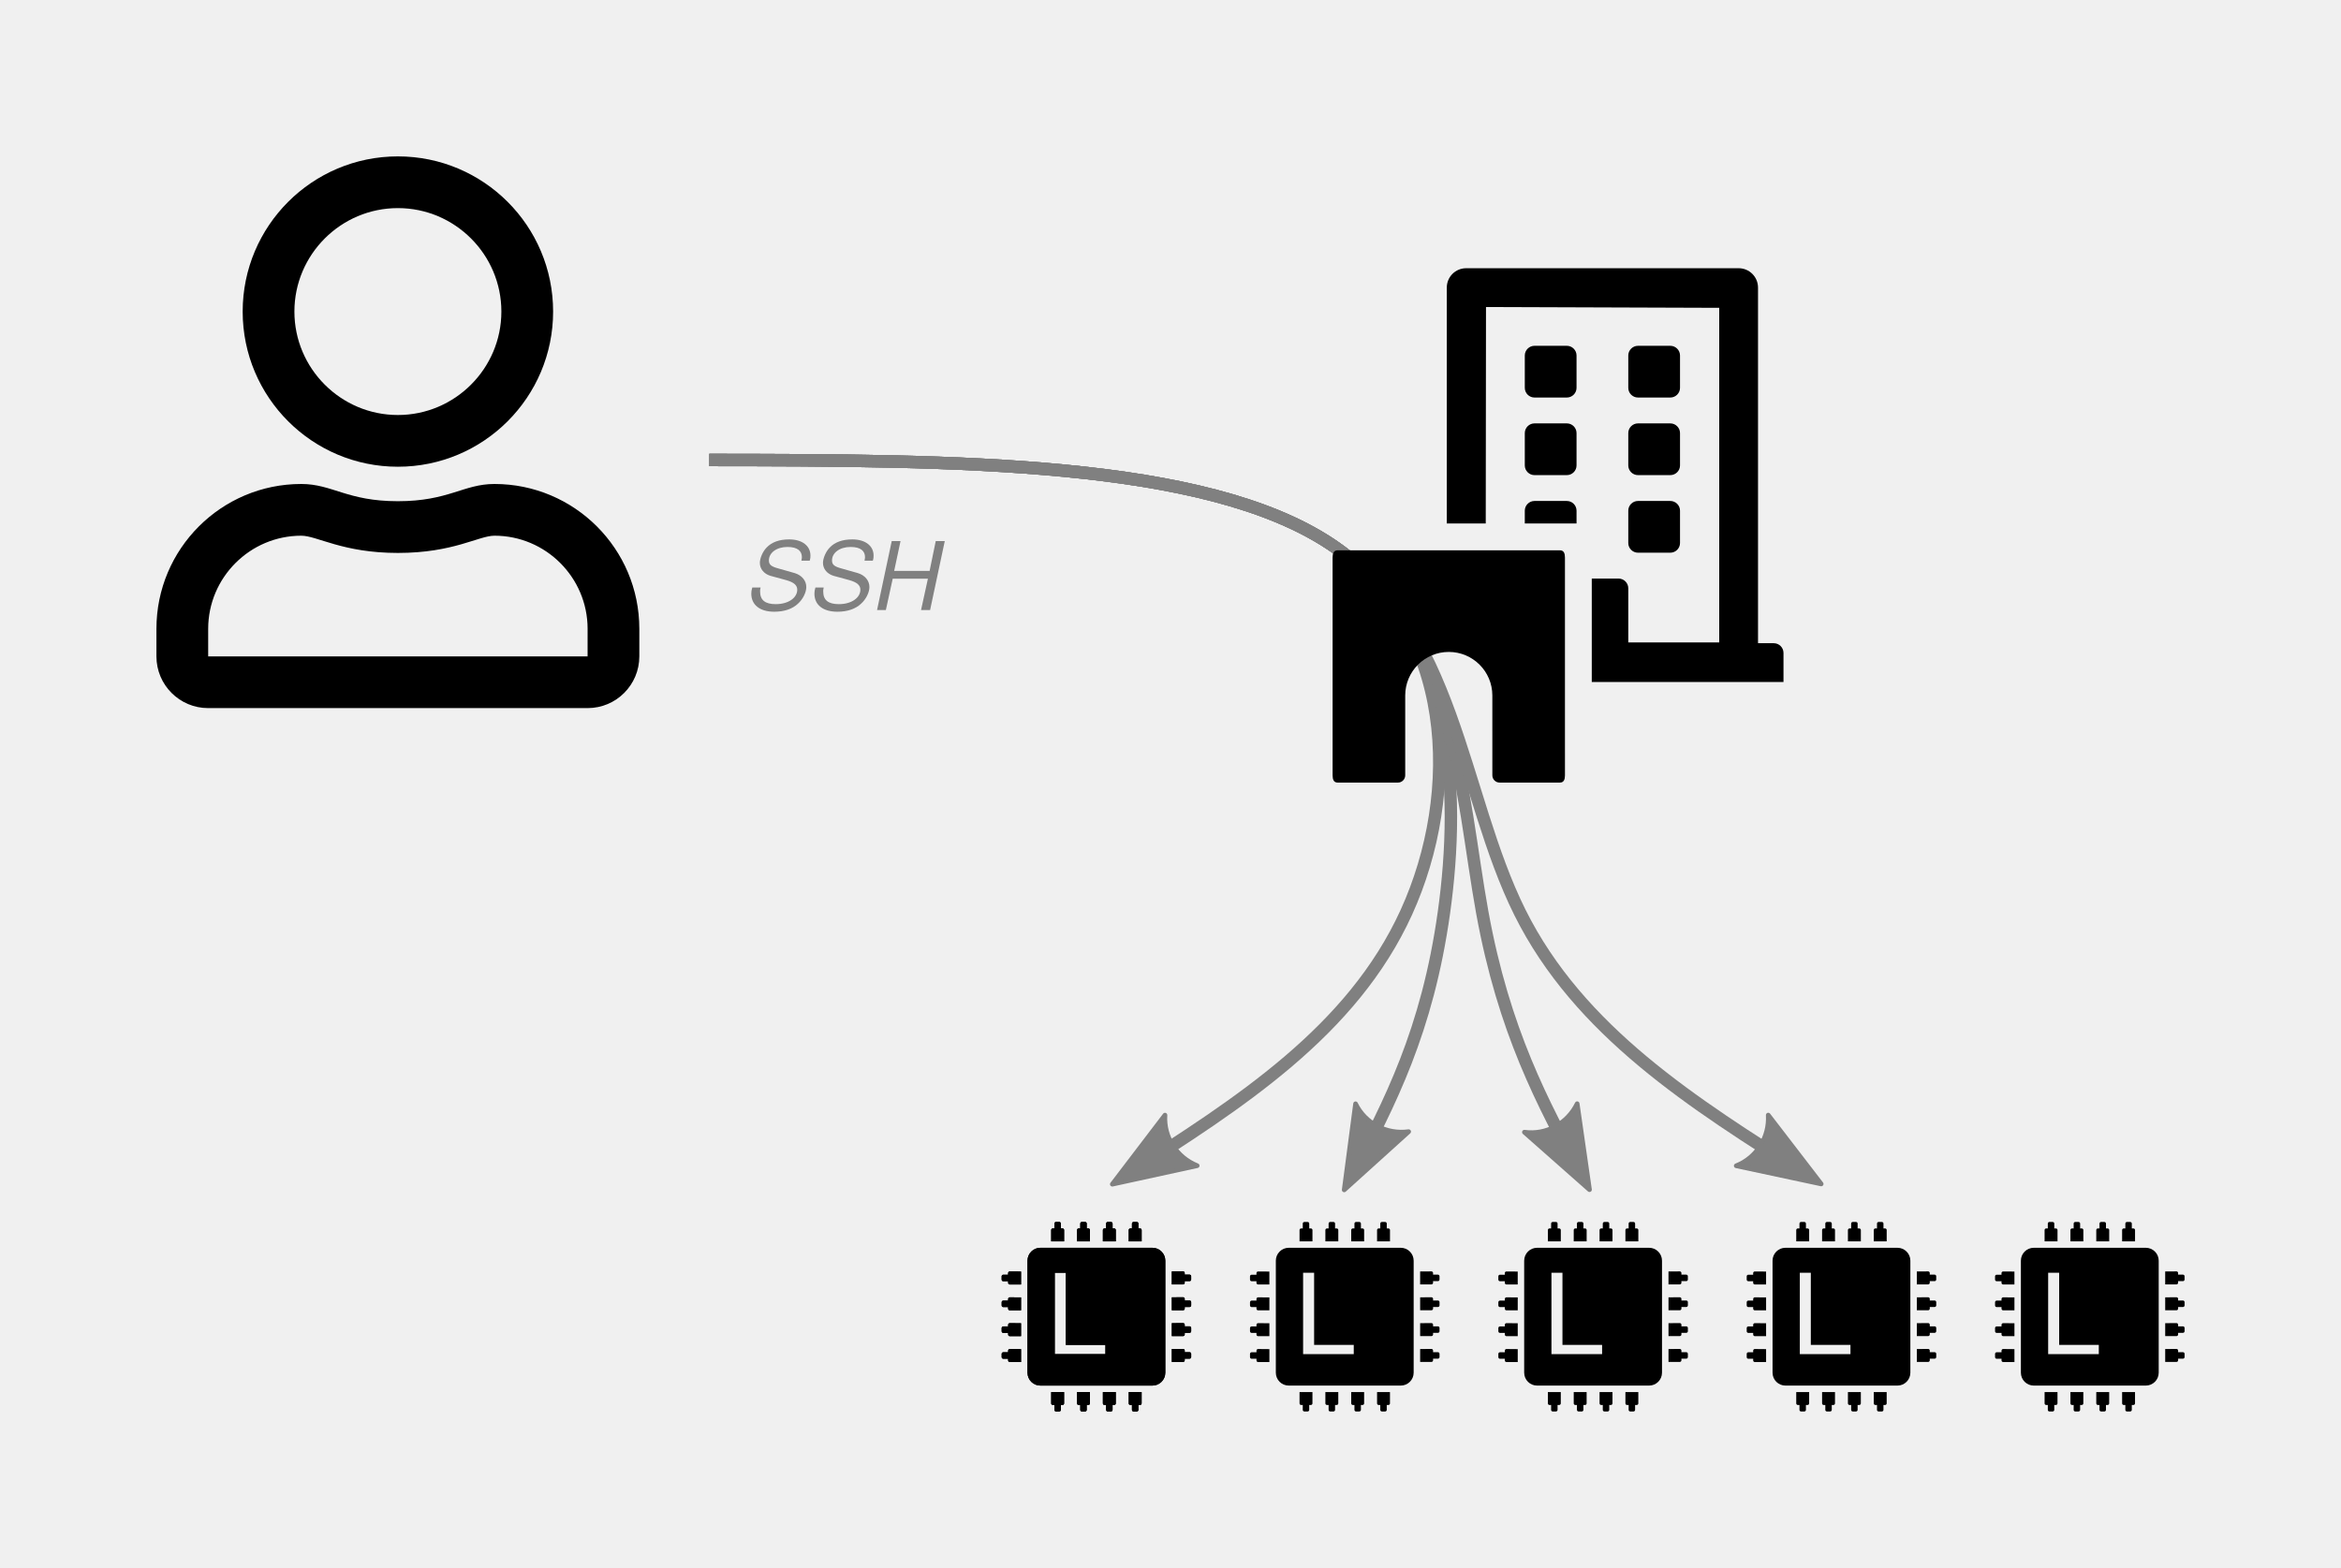
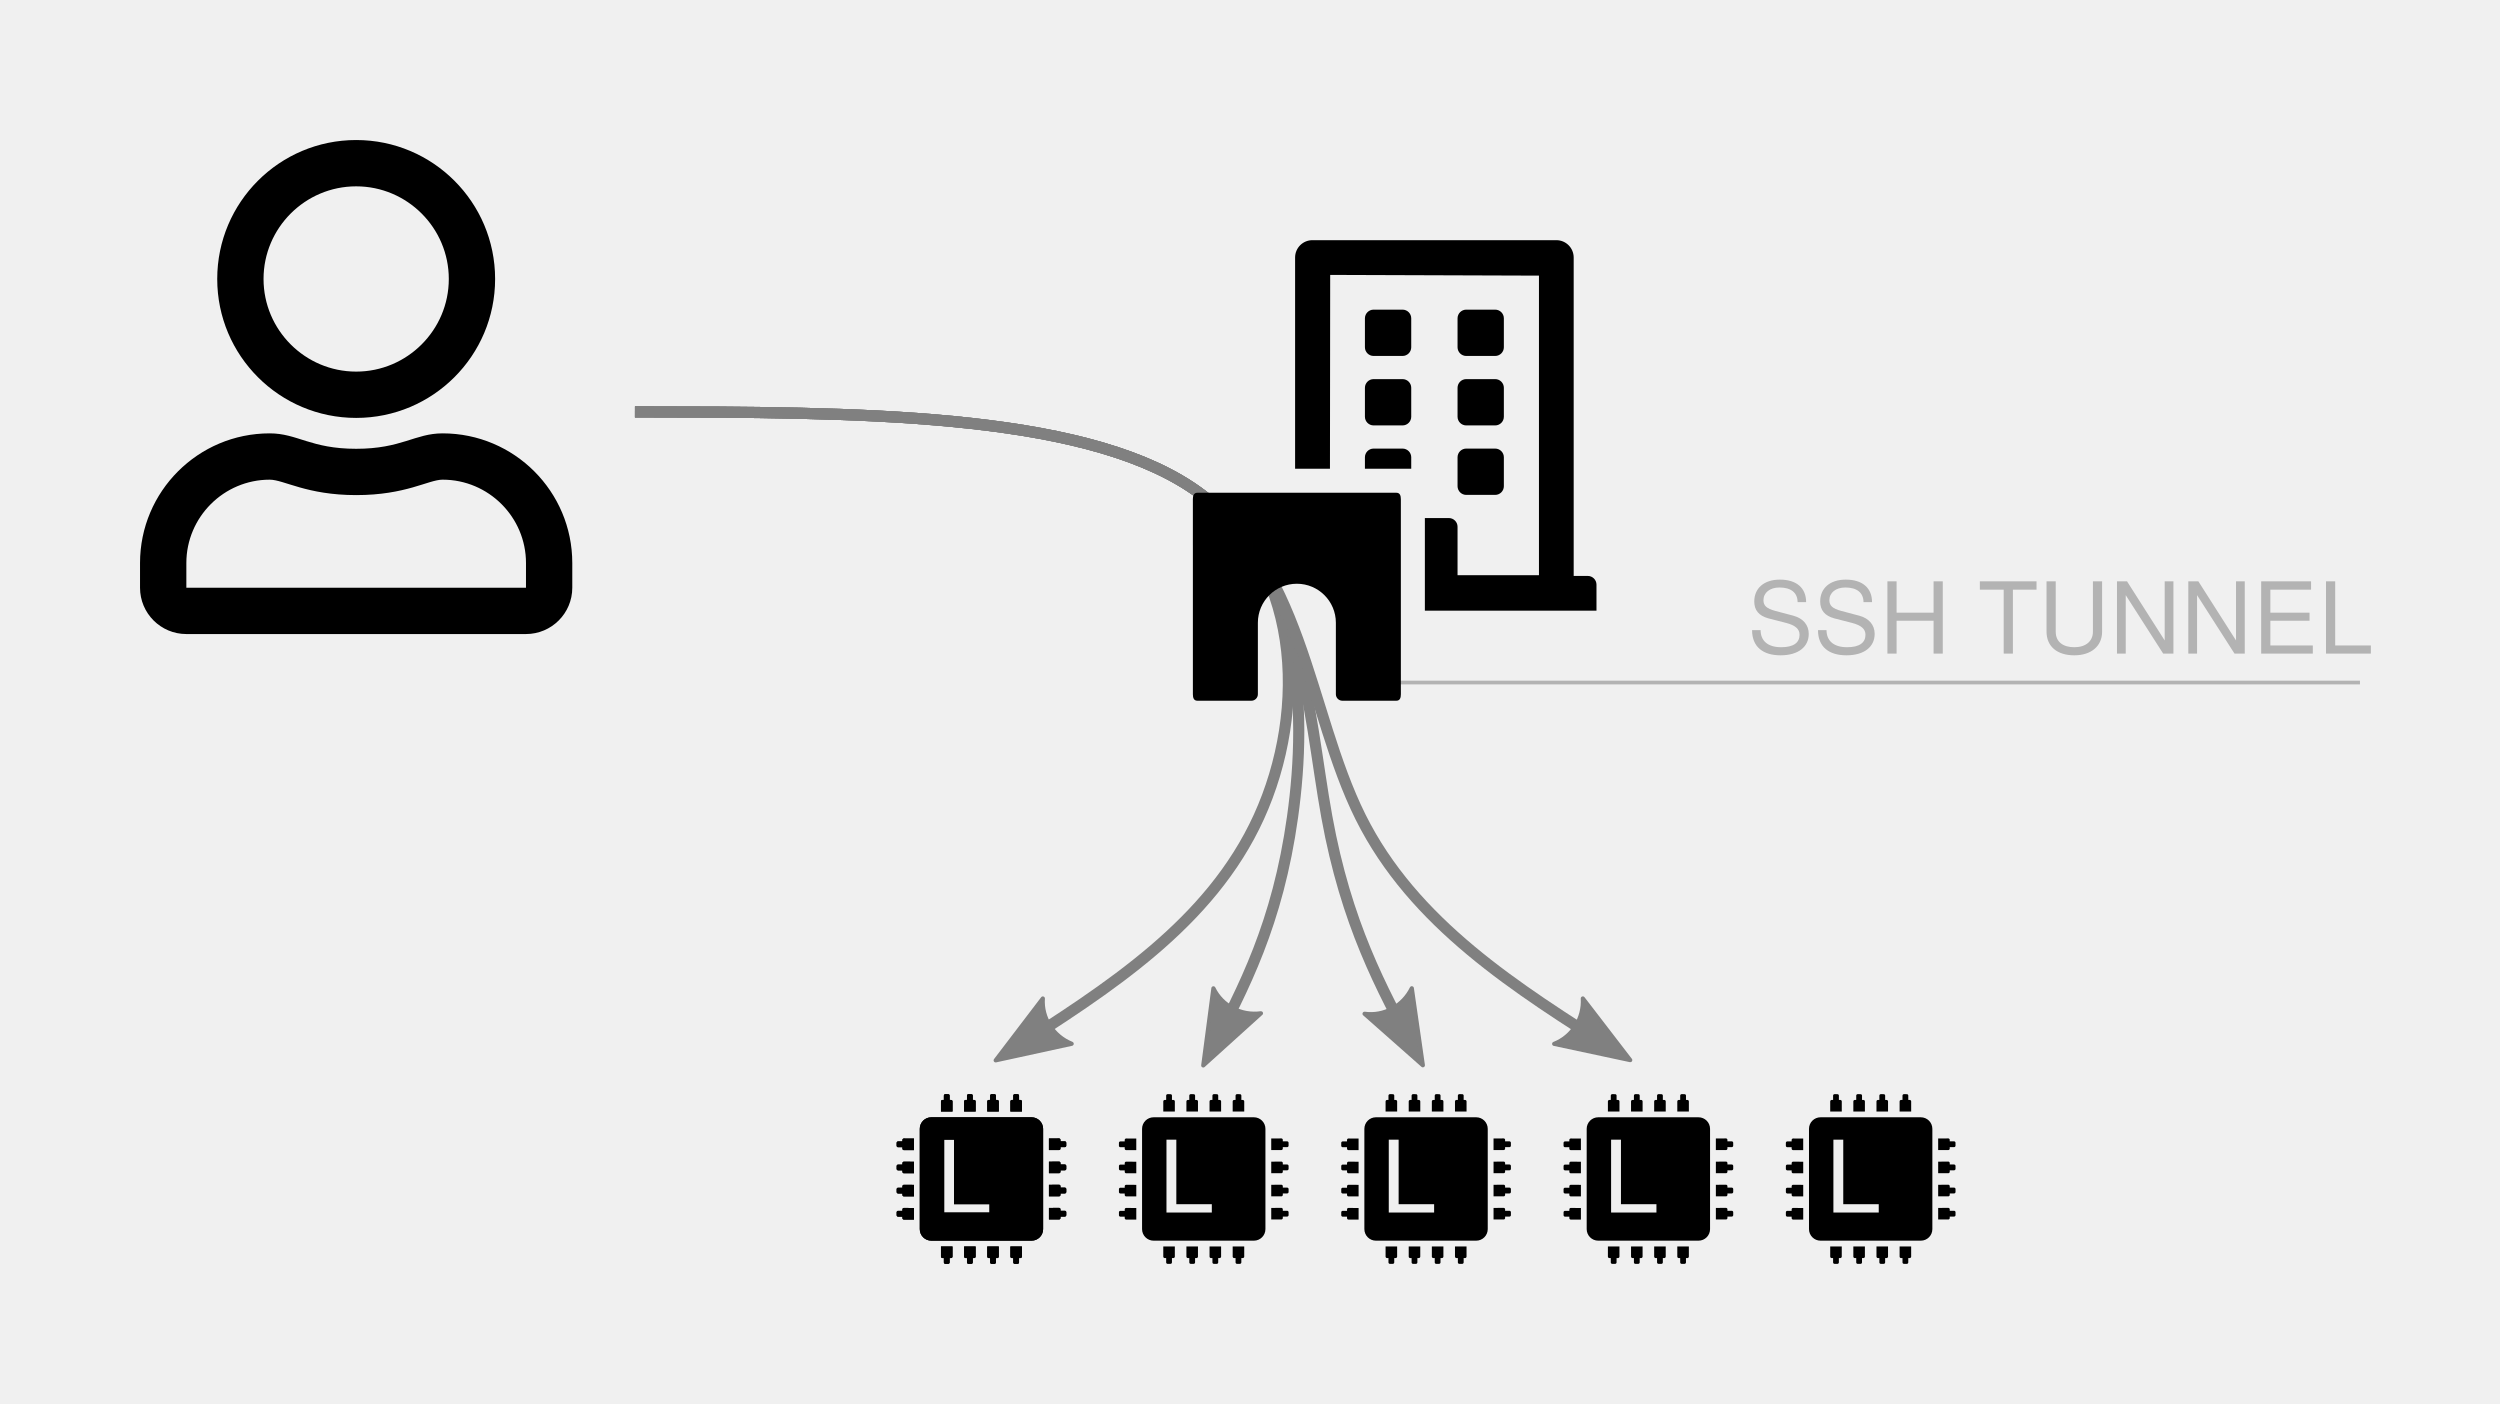
- <svg xmlns="http://www.w3.org/2000/svg" width="149.644mm" height="100.253mm" viewBox="0 0 149.644 100.253" version="1.1" id="svg847">
+ <svg xmlns="http://www.w3.org/2000/svg" width="178.527mm" height="100.253mm" viewBox="0 0 178.527 100.253" version="1.1" id="svg847">
  <defs id="defs841">
    <marker style="overflow:visible" id="marker3396" refX="0" refY="0" orient="auto">
      <path transform="scale(-0.6)" d="M 8.719,4.034 -2.207,0.016 8.719,-4.002 c -1.745,2.372 -1.735,5.617 -6e-7,8.035 z" style="fill:#808080;fill-opacity:1;fill-rule:evenodd;stroke:#808080;stroke-width:0.625;stroke-linejoin:round;stroke-opacity:1" id="path3394" />
    </marker>
    <marker orient="auto" refY="0" refX="0" id="marker3280" style="overflow:visible">
      <path id="path3278" style="fill:#808080;fill-opacity:1;fill-rule:evenodd;stroke:#808080;stroke-width:0.625;stroke-linejoin:round;stroke-opacity:1" d="M 8.719,4.034 -2.207,0.016 8.719,-4.002 c -1.745,2.372 -1.735,5.617 -6e-7,8.035 z" transform="scale(-0.6)" />
    </marker>
    <marker orient="auto" refY="0" refX="0" id="marker3092" style="overflow:visible">
      <path id="path3090" style="fill:#808080;fill-opacity:1;fill-rule:evenodd;stroke:#808080;stroke-width:0.625;stroke-linejoin:round;stroke-opacity:1" d="M 8.719,4.034 -2.207,0.016 8.719,-4.002 c -1.745,2.372 -1.735,5.617 -6e-7,8.035 z" transform="scale(-0.6)" />
    </marker>
    <marker style="overflow:visible" id="marker2588" refX="0" refY="0" orient="auto">
      <path transform="scale(-0.6)" d="M 8.719,4.034 -2.207,0.016 8.719,-4.002 c -1.745,2.372 -1.735,5.617 -6e-7,8.035 z" style="fill:#808080;fill-opacity:1;fill-rule:evenodd;stroke:#808080;stroke-width:0.625;stroke-linejoin:round;stroke-opacity:1" id="path2586" />
    </marker>
    <marker orient="auto" refY="0" refX="0" id="marker2296" style="overflow:visible">
      <path id="path2294" style="fill:#808080;fill-opacity:1;fill-rule:evenodd;stroke:#808080;stroke-width:0.625;stroke-linejoin:round;stroke-opacity:1" d="M 8.719,4.034 -2.207,0.016 8.719,-4.002 c -1.745,2.372 -1.735,5.617 -6e-7,8.035 z" transform="scale(-0.6)" />
    </marker>
    <marker orient="auto" refY="0" refX="0" id="marker1504" style="overflow:visible">
      <path id="path1502" style="fill:#808080;fill-opacity:1;fill-rule:evenodd;stroke:#808080;stroke-width:0.625;stroke-linejoin:round;stroke-opacity:1" d="M 8.719,4.034 -2.207,0.016 8.719,-4.002 c -1.745,2.372 -1.735,5.617 -6e-7,8.035 z" transform="scale(-0.6)" />
    </marker>
    <marker style="overflow:visible" id="marker2663" refX="0" refY="0" orient="auto">
      <path transform="scale(-0.6)" d="M 8.719,4.034 -2.207,0.016 8.719,-4.002 c -1.745,2.372 -1.735,5.617 -6e-7,8.035 z" style="fill:#808080;fill-opacity:1;fill-rule:evenodd;stroke:#808080;stroke-width:0.625;stroke-linejoin:round;stroke-opacity:1" id="path2661" />
    </marker>
    <marker orient="auto" refY="0" refX="0" id="marker2657" style="overflow:visible">
      <path id="path2655" style="fill:#000000;fill-opacity:1;fill-rule:evenodd;stroke:#000000;stroke-width:0.625;stroke-linejoin:round;stroke-opacity:1" d="M 8.719,4.034 -2.207,0.016 8.719,-4.002 c -1.745,2.372 -1.735,5.617 -6e-7,8.035 z" transform="matrix(-1.1,0,0,-1.1,-1.1,0)" />
    </marker>
    <marker orient="auto" refY="0" refX="0" id="Arrow2Lend" style="overflow:visible">
      <path id="path2406" style="fill:#000000;fill-opacity:1;fill-rule:evenodd;stroke:#000000;stroke-width:0.625;stroke-linejoin:round;stroke-opacity:1" d="M 8.719,4.034 -2.207,0.016 8.719,-4.002 c -1.745,2.372 -1.735,5.617 -6e-7,8.035 z" transform="matrix(-1.1,0,0,-1.1,-1.1,0)" />
    </marker>
    <marker orient="auto" refY="0" refX="0" id="EmptyTriangleOutL" style="overflow:visible">
      <path id="path2545" d="M 5.77,0 -2.88,5 V -5 Z" style="fill:#ffffff;fill-rule:evenodd;stroke:#000000;stroke-width:1pt;stroke-opacity:1" transform="matrix(0.8,0,0,0.8,-4.8,0)" />
    </marker>
    <marker orient="auto" refY="0" refX="0" id="TriangleOutL" style="overflow:visible">
      <path id="path2527" d="M 5.77,0 -2.88,5 V -5 Z" style="fill:#000000;fill-opacity:1;fill-rule:evenodd;stroke:#000000;stroke-width:1pt;stroke-opacity:1" transform="scale(0.8)" />
    </marker>
  </defs>
+   <g id="layer3">
+     <path style="display:inline;fill:none;stroke:#b3b3b3;stroke-width:0.265;stroke-linecap:butt;stroke-linejoin:miter;stroke-miterlimit:4;stroke-dasharray:none;stroke-opacity:1" d="m 168.527,48.739 c -23.066,0 -46.132,0 -69.199,0" id="path1056" />
+     <text id="text1238" y="46.671" x="124.773" style="font-style:normal;font-variant:normal;font-weight:normal;font-stretch:normal;font-size:7.056px;line-height:1.25;font-family:'Helvetica Neue';-inkscape-font-specification:'Helvetica Neue, Normal';font-variant-ligatures:normal;font-variant-caps:normal;font-variant-numeric:normal;font-feature-settings:normal;text-align:start;letter-spacing:0px;word-spacing:0px;writing-mode:lr-tb;text-anchor:start;display:inline;fill:#b3b3b3;fill-opacity:1;stroke:none;stroke-width:0.265" xml:space="preserve">
+       <tspan style="stroke-width:0.265" id="tspan1240" x="124.773" y="46.671">SSH TUNNEL</tspan>
+     </text>
+   </g>
  <g id="layer1" transform="translate(-27.48254,-179.9123)" style="display:inline">
    <path id="path2302" d="m 72.824,209.325 c 15.817,0.019 31.633,0.037 39.685,5.36 8.052,5.322 8.339,15.949 7.276,23.562 -1.064,7.613 -3.479,12.213 -5.894,16.813" style="fill:none;stroke:#808080;stroke-width:0.795;stroke-linecap:butt;stroke-linejoin:miter;stroke-miterlimit:4;stroke-dasharray:none;stroke-opacity:1;marker-end:url(#marker2663)" />
    <path id="path998" d="m 59.09,210.859 c -1.977,0 -2.928,1.102 -6.174,1.102 -3.245,0 -4.189,-1.102 -6.174,-1.102 -5.113,0 -9.26,4.148 -9.26,9.26 v 1.764 c 0,1.826 1.481,3.307 3.307,3.307 h 24.254 c 1.826,0 3.307,-1.481 3.307,-3.307 v -1.764 c 0,-5.113 -4.148,-9.26 -9.26,-9.26 z m 5.953,11.024 H 40.79 v -1.764 c 0,-3.28 2.673,-5.953 5.953,-5.953 1.006,0 2.639,1.102 6.174,1.102 3.562,0 5.161,-1.102 6.174,-1.102 3.28,0 5.953,2.673 5.953,5.953 z M 52.917,209.756 c 5.478,0 9.922,-4.444 9.922,-9.922 0,-5.478 -4.444,-9.922 -9.922,-9.922 -5.478,0 -9.922,4.444 -9.922,9.922 0,5.478 4.444,9.922 9.922,9.922 z m 0,-16.537 c 3.645,0 6.615,2.97 6.615,6.615 0,3.645 -2.97,6.615 -6.615,6.615 -3.645,0 -6.615,-2.97 -6.615,-6.615 0,-3.645 2.97,-6.615 6.615,-6.615 z" style="fill:currentColor;stroke-width:0.069" />
    <path style="display:inline;fill:currentColor;stroke-width:0.195" d="m 370.088,77.447 c -2.598,0 -4.688,2.09 -4.688,4.688 v 57.002 h 9.41 l 0.062,-52.314 56.346,0.195 V 167.875 h -21.973 v -13.084 c 0,-1.289 -1.055,-2.344 -2.344,-2.344 h -6.475 v 24.998 h 46.318 v -7.031 c 0,-1.289 -1.055,-2.344 -2.344,-2.344 h -3.809 V 82.135 c 0,-2.598 -2.09,-4.688 -4.688,-4.688 z m 16.502,18.75 c -1.289,0 -2.344,1.055 -2.344,2.344 v 7.813 c 0,1.289 1.055,2.344 2.344,2.344 h 7.812 c 1.289,0 2.344,-1.055 2.344,-2.344 v -7.813 c 0,-1.289 -1.055,-2.344 -2.344,-2.344 z m 25,0 c -1.289,0 -2.344,1.055 -2.344,2.344 v 7.813 c 0,1.289 1.055,2.344 2.344,2.344 h 7.812 c 1.289,0 2.344,-1.055 2.344,-2.344 v -7.813 c 0,-1.289 -1.055,-2.344 -2.344,-2.344 z m -25,18.75 c -1.289,0 -2.344,1.055 -2.344,2.344 v 7.812 c 0,1.289 1.055,2.344 2.344,2.344 h 7.812 c 1.289,0 2.344,-1.055 2.344,-2.344 v -7.812 c 0,-1.289 -1.055,-2.344 -2.344,-2.344 z m 25,0 c -1.289,0 -2.344,1.055 -2.344,2.344 v 7.812 c 0,1.289 1.055,2.344 2.344,2.344 h 7.812 c 1.289,0 2.344,-1.055 2.344,-2.344 v -7.812 c 0,-1.289 -1.055,-2.344 -2.344,-2.344 z m -25,18.75 c -1.289,0 -2.344,1.055 -2.344,2.344 v 3.096 h 12.5 v -3.096 c 0,-1.289 -1.055,-2.344 -2.344,-2.344 z m 25,0 c -1.289,0 -2.344,1.055 -2.344,2.344 v 7.812 c 0,1.289 1.055,2.344 2.344,2.344 h 7.812 c 1.289,0 2.344,-1.055 2.344,-2.344 v -7.812 c 0,-1.289 -1.055,-2.344 -2.344,-2.344 z" transform="matrix(0.2645833,0,0,0.2645833,23.2875,176.5718)" id="path987-0" />
    <path style="display:inline;opacity:1;fill:currentColor;stroke-width:0.017" d="m 94.987,258.047 c -0.057,0 -0.103,0.047 -0.103,0.104 v 0.31 h -0.103 c -0.057,0 -0.103,0.047 -0.103,0.104 v 0.723 h 0.826 v -0.723 c 0,-0.058 -0.046,-0.104 -0.103,-0.104 h -0.103 v -0.31 c 0,-0.058 -0.046,-0.103 -0.103,-0.103 z m 1.652,0 c -0.057,0 -0.103,0.047 -0.103,0.104 v 0.31 h -0.103 c -0.057,0 -0.103,0.047 -0.103,0.104 v 0.723 h 0.826 v -0.723 c 0,-0.058 -0.046,-0.104 -0.103,-0.104 h -0.103 v -0.31 c 0,-0.058 -0.046,-0.103 -0.103,-0.103 z m 1.652,0 c -0.057,0 -0.103,0.047 -0.103,0.104 v 0.31 h -0.103 c -0.057,0 -0.103,0.047 -0.103,0.104 v 0.723 h 0.826 v -0.723 c 0,-0.058 -0.046,-0.104 -0.103,-0.104 h -0.103 v -0.31 c 0,-0.058 -0.046,-0.103 -0.103,-0.103 z m 1.652,0 c -0.057,0 -0.103,0.047 -0.103,0.104 v 0.31 h -0.103 c -0.057,0 -0.103,0.047 -0.103,0.104 v 0.723 h 0.826 v -0.723 c 0,-0.058 -0.046,-0.104 -0.103,-0.104 h -0.103 v -0.31 c 0,-0.058 -0.046,-0.103 -0.103,-0.103 z m -5.954,1.651 c -0.456,0 -0.826,0.37 -0.826,0.826 v 7.16 c 0,0.456 0.37,0.826 0.826,0.826 h 7.158 c 0.456,0 0.826,-0.37 0.826,-0.826 v -7.16 c 0,-0.456 -0.37,-0.826 -0.826,-0.826 z m -1.962,1.515 c -0.057,0 -0.103,0.047 -0.103,0.104 v 0.104 h -0.31 c -0.057,0 -0.103,0.047 -0.103,0.104 v 0.207 c 0,0.058 0.046,0.104 0.103,0.104 H 91.925 v 0.104 c 10e-7,0.058 0.046,0.104 0.103,0.104 h 0.723 v -0.826 z m 10.36,0 v 0.826 h 0.723 c 0.057,0 0.103,-0.047 0.103,-0.104 v -0.104 h 0.31 c 0.057,0 0.103,-0.047 0.103,-0.104 v -0.207 c 0,-0.058 -0.046,-0.104 -0.103,-0.104 h -0.31 v -0.104 c 0,-0.058 -0.046,-0.104 -0.103,-0.104 z m -7.481,0.082 h 0.704 v 4.611 h 2.534 v 0.592 h -3.238 z m -2.878,1.572 c -0.057,0 -0.103,0.047 -0.103,0.105 v 0.104 h -0.31 c -0.057,0 -0.103,0.047 -0.103,0.104 v 0.206 c 0,0.058 0.046,0.104 0.103,0.104 H 91.925 v 0.104 c 0,0.058 0.046,0.104 0.103,0.104 h 0.723 v -0.826 z m 10.36,0 v 0.826 h 0.723 c 0.057,0 0.103,-0.047 0.103,-0.104 v -0.104 h 0.31 c 0.057,0 0.103,-0.047 0.103,-0.104 v -0.207 c 0,-0.058 -0.046,-0.104 -0.103,-0.104 h -0.31 v -0.104 c 0,-0.058 -0.046,-0.104 -0.103,-0.104 z m -10.36,1.652 c -0.057,0 -0.103,0.047 -0.103,0.104 v 0.104 h -0.31 c -0.057,0 -0.103,0.047 -0.103,0.104 v 0.206 c 0,0.058 0.046,0.104 0.103,0.104 H 91.925 v 0.104 c 0,0.058 0.046,0.104 0.103,0.104 h 0.723 v -0.826 z m 10.36,0 v 0.826 h 0.723 c 0.057,0 0.103,-0.047 0.103,-0.104 v -0.104 h 0.31 c 0.057,0 0.103,-0.047 0.103,-0.105 v -0.207 c 0,-0.058 -0.046,-0.104 -0.103,-0.104 h -0.31 v -0.103 c 0,-0.058 -0.046,-0.104 -0.103,-0.104 z m -10.36,1.652 c -0.057,0 -0.103,0.047 -0.103,0.104 v 0.104 h -0.31 c -0.057,0 -0.103,0.047 -0.103,0.104 v 0.207 c 1e-6,0.058 0.046,0.105 0.103,0.105 H 91.925 v 0.105 c 0,0.058 0.046,0.104 0.103,0.104 h 0.723 v -0.826 z m 10.36,0 v 0.826 h 0.723 c 0.057,0 0.103,-0.047 0.103,-0.104 v -0.104 h 0.31 c 0.057,0 0.103,-0.047 0.103,-0.104 v -0.206 c 0,-0.058 -0.046,-0.104 -0.103,-0.104 h -0.31 v -0.104 c 0,-0.058 -0.046,-0.104 -0.103,-0.104 z m -7.71,2.753 v 0.723 c 0,0.058 0.046,0.104 0.103,0.104 h 0.103 v 0.31 c 0,0.058 0.046,0.104 0.103,0.104 h 0.207 c 0.057,0 0.103,-0.047 0.103,-0.104 v -0.31 h 0.103 c 0.057,0 0.103,-0.047 0.103,-0.104 v -0.723 z m 1.652,0 v 0.723 c -10e-7,0.058 0.046,0.104 0.103,0.104 h 0.103 v 0.31 c 0,0.058 0.046,0.104 0.103,0.104 h 0.207 c 0.057,0 0.103,-0.047 0.103,-0.104 v -0.31 h 0.103 c 0.057,0 0.103,-0.047 0.103,-0.104 v -0.723 z m 1.652,0 v 0.723 c 0,0.058 0.046,0.104 0.103,0.104 h 0.103 v 0.31 c 0,0.058 0.046,0.104 0.103,0.104 h 0.207 c 0.057,0 0.103,-0.047 0.103,-0.104 v -0.31 h 0.103 c 0.057,0 0.103,-0.047 0.103,-0.104 v -0.723 z m 1.652,0 v 0.723 c 0,0.058 0.046,0.104 0.103,0.104 h 0.103 v 0.31 c 0,0.058 0.046,0.104 0.103,0.104 h 0.207 c 0.057,0 0.103,-0.047 0.103,-0.104 v -0.31 h 0.103 c 0.057,0 0.103,-0.047 0.103,-0.104 v -0.723 z" id="path1186" />
    <path id="path1030" d="m 94.987,258.047 c -0.057,0 -0.103,0.047 -0.103,0.104 v 0.31 h -0.103 c -0.057,0 -0.103,0.047 -0.103,0.104 v 0.723 h 0.826 v -0.723 c 0,-0.058 -0.046,-0.104 -0.103,-0.104 h -0.103 v -0.31 c 0,-0.058 -0.046,-0.103 -0.103,-0.103 z m 1.652,0 c -0.057,0 -0.103,0.047 -0.103,0.104 v 0.31 h -0.103 c -0.057,0 -0.103,0.047 -0.103,0.104 v 0.723 h 0.826 v -0.723 c 0,-0.058 -0.046,-0.104 -0.103,-0.104 h -0.103 v -0.31 c 0,-0.058 -0.046,-0.103 -0.103,-0.103 z m 1.652,0 c -0.057,0 -0.103,0.047 -0.103,0.104 v 0.31 h -0.103 c -0.057,0 -0.103,0.047 -0.103,0.104 v 0.723 h 0.826 v -0.723 c 0,-0.058 -0.046,-0.104 -0.103,-0.104 h -0.103 v -0.31 c 0,-0.058 -0.046,-0.103 -0.103,-0.103 z m 1.652,0 c -0.057,0 -0.103,0.047 -0.103,0.104 v 0.31 h -0.103 c -0.057,0 -0.103,0.047 -0.103,0.104 v 0.723 h 0.826 v -0.723 c 0,-0.058 -0.046,-0.104 -0.103,-0.104 h -0.103 v -0.31 c 0,-0.058 -0.046,-0.103 -0.103,-0.103 z m -5.954,1.651 c -0.456,0 -0.826,0.37 -0.826,0.826 v 7.16 c 0,0.456 0.37,0.826 0.826,0.826 h 7.158 c 0.456,0 0.826,-0.37 0.826,-0.826 v -7.16 c 0,-0.456 -0.37,-0.826 -0.826,-0.826 z m -1.962,1.515 c -0.057,0 -0.103,0.047 -0.103,0.104 v 0.104 h -0.31 c -0.057,0 -0.103,0.047 -0.103,0.104 v 0.207 c 0,0.058 0.046,0.104 0.103,0.104 H 91.925 v 0.104 c 10e-7,0.058 0.046,0.104 0.103,0.104 h 0.723 v -0.826 z m 10.36,0 v 0.826 h 0.723 c 0.057,0 0.103,-0.047 0.103,-0.104 v -0.104 h 0.31 c 0.057,0 0.103,-0.047 0.103,-0.104 v -0.207 c 0,-0.058 -0.046,-0.104 -0.103,-0.104 h -0.31 v -0.104 c 0,-0.058 -0.046,-0.104 -0.103,-0.104 z m -7.481,0.082 h 0.704 v 4.611 h 2.534 v 0.592 h -3.238 z m -2.878,1.572 c -0.057,0 -0.103,0.047 -0.103,0.105 v 0.104 h -0.31 c -0.057,0 -0.103,0.047 -0.103,0.104 v 0.206 c 0,0.058 0.046,0.104 0.103,0.104 H 91.925 v 0.104 c 0,0.058 0.046,0.104 0.103,0.104 h 0.723 v -0.826 z m 10.36,0 v 0.826 h 0.723 c 0.057,0 0.103,-0.047 0.103,-0.104 v -0.104 h 0.31 c 0.057,0 0.103,-0.047 0.103,-0.104 v -0.207 c 0,-0.058 -0.046,-0.104 -0.103,-0.104 h -0.31 v -0.104 c 0,-0.058 -0.046,-0.104 -0.103,-0.104 z m -10.36,1.652 c -0.057,0 -0.103,0.047 -0.103,0.104 v 0.104 h -0.31 c -0.057,0 -0.103,0.047 -0.103,0.104 v 0.206 c 0,0.058 0.046,0.104 0.103,0.104 H 91.925 v 0.104 c 0,0.058 0.046,0.104 0.103,0.104 h 0.723 v -0.826 z m 10.36,0 v 0.826 h 0.723 c 0.057,0 0.103,-0.047 0.103,-0.104 v -0.104 h 0.31 c 0.057,0 0.103,-0.047 0.103,-0.105 v -0.207 c 0,-0.058 -0.046,-0.104 -0.103,-0.104 h -0.31 v -0.103 c 0,-0.058 -0.046,-0.104 -0.103,-0.104 z m -10.36,1.652 c -0.057,0 -0.103,0.047 -0.103,0.104 v 0.104 h -0.31 c -0.057,0 -0.103,0.047 -0.103,0.104 v 0.207 c 1e-6,0.058 0.046,0.105 0.103,0.105 H 91.925 v 0.105 c 0,0.058 0.046,0.104 0.103,0.104 h 0.723 v -0.826 z m 10.36,0 v 0.826 h 0.723 c 0.057,0 0.103,-0.047 0.103,-0.104 v -0.104 h 0.31 c 0.057,0 0.103,-0.047 0.103,-0.104 v -0.206 c 0,-0.058 -0.046,-0.104 -0.103,-0.104 h -0.31 v -0.104 c 0,-0.058 -0.046,-0.104 -0.103,-0.104 z m -7.71,2.753 v 0.723 c 0,0.058 0.046,0.104 0.103,0.104 h 0.103 v 0.31 c 0,0.058 0.046,0.104 0.103,0.104 h 0.207 c 0.057,0 0.103,-0.047 0.103,-0.104 v -0.31 h 0.103 c 0.057,0 0.103,-0.047 0.103,-0.104 v -0.723 z m 1.652,0 v 0.723 c -10e-7,0.058 0.046,0.104 0.103,0.104 h 0.103 v 0.31 c 0,0.058 0.046,0.104 0.103,0.104 h 0.207 c 0.057,0 0.103,-0.047 0.103,-0.104 v -0.31 h 0.103 c 0.057,0 0.103,-0.047 0.103,-0.104 v -0.723 z m 1.652,0 v 0.723 c 0,0.058 0.046,0.104 0.103,0.104 h 0.103 v 0.31 c 0,0.058 0.046,0.104 0.103,0.104 h 0.207 c 0.057,0 0.103,-0.047 0.103,-0.104 v -0.31 h 0.103 c 0.057,0 0.103,-0.047 0.103,-0.104 v -0.723 z m 1.652,0 v 0.723 c 0,0.058 0.046,0.104 0.103,0.104 h 0.103 v 0.31 c 0,0.058 0.046,0.104 0.103,0.104 h 0.207 c 0.057,0 0.103,-0.047 0.103,-0.104 v -0.31 h 0.103 c 0.057,0 0.103,-0.047 0.103,-0.104 v -0.723 z" style="display:inline;opacity:1;fill:currentColor;stroke-width:0.017" />
    <path style="display:inline;opacity:1;fill:currentColor;stroke-width:0.017" d="m 110.862,258.047 c -0.057,0 -0.103,0.047 -0.103,0.104 v 0.31 h -0.103 c -0.057,0 -0.103,0.047 -0.103,0.104 v 0.723 h 0.826 v -0.723 c 0,-0.058 -0.046,-0.104 -0.103,-0.104 h -0.103 v -0.31 c 0,-0.058 -0.046,-0.103 -0.103,-0.103 z m 1.652,0 c -0.057,0 -0.103,0.047 -0.103,0.104 v 0.31 h -0.103 c -0.057,0 -0.103,0.047 -0.103,0.104 v 0.723 h 0.826 v -0.723 c 0,-0.058 -0.046,-0.104 -0.103,-0.104 h -0.103 v -0.31 c 0,-0.058 -0.046,-0.103 -0.103,-0.103 z m 1.652,0 c -0.057,0 -0.103,0.047 -0.103,0.104 v 0.31 h -0.103 c -0.057,0 -0.103,0.047 -0.103,0.104 v 0.723 h 0.826 v -0.723 c 0,-0.058 -0.046,-0.104 -0.103,-0.104 h -0.103 v -0.31 c 0,-0.058 -0.046,-0.103 -0.103,-0.103 z m 1.652,0 c -0.057,0 -0.103,0.047 -0.103,0.104 v 0.31 h -0.103 c -0.057,0 -0.103,0.047 -0.103,0.104 v 0.723 h 0.826 v -0.723 c 0,-0.058 -0.046,-0.104 -0.103,-0.104 h -0.103 v -0.31 c 0,-0.058 -0.046,-0.103 -0.103,-0.103 z m -5.954,1.651 c -0.456,0 -0.826,0.37 -0.826,0.826 v 7.16 c 0,0.456 0.37,0.826 0.826,0.826 h 7.158 c 0.456,0 0.826,-0.37 0.826,-0.826 v -7.16 c 0,-0.456 -0.37,-0.826 -0.826,-0.826 z m -1.962,1.515 c -0.057,0 -0.103,0.047 -0.103,0.104 v 0.104 h -0.31 c -0.057,0 -0.103,0.047 -0.103,0.104 v 0.207 c 0,0.058 0.046,0.104 0.103,0.104 h 0.31 v 0.104 c 0,0.058 0.046,0.104 0.103,0.104 h 0.723 v -0.826 z m 10.36,0 v 0.826 h 0.723 c 0.057,0 0.103,-0.047 0.103,-0.104 v -0.104 h 0.31 c 0.057,0 0.103,-0.047 0.103,-0.104 v -0.207 c 0,-0.058 -0.046,-0.104 -0.103,-0.104 h -0.31 v -0.104 c 0,-0.058 -0.046,-0.104 -0.103,-0.104 z m -7.481,0.082 h 0.704 v 4.611 h 2.534 v 0.592 h -3.238 z m -2.878,1.572 c -0.057,0 -0.103,0.047 -0.103,0.105 v 0.104 h -0.31 c -0.057,0 -0.103,0.047 -0.103,0.104 v 0.206 c 0,0.058 0.046,0.104 0.103,0.104 h 0.31 v 0.104 c 0,0.058 0.046,0.104 0.103,0.104 h 0.723 v -0.826 z m 10.36,0 v 0.826 h 0.723 c 0.057,0 0.103,-0.047 0.103,-0.104 v -0.104 h 0.31 c 0.057,0 0.103,-0.047 0.103,-0.104 v -0.207 c 0,-0.058 -0.046,-0.104 -0.103,-0.104 h -0.31 v -0.104 c 0,-0.058 -0.046,-0.104 -0.103,-0.104 z m -10.36,1.652 c -0.057,0 -0.103,0.047 -0.103,0.104 v 0.104 h -0.31 c -0.057,0 -0.103,0.047 -0.103,0.104 v 0.206 c 0,0.058 0.046,0.104 0.103,0.104 h 0.31 v 0.104 c 0,0.058 0.046,0.104 0.103,0.104 h 0.723 v -0.826 z m 10.36,0 v 0.826 h 0.723 c 0.057,0 0.103,-0.047 0.103,-0.104 v -0.104 h 0.31 c 0.057,0 0.103,-0.047 0.103,-0.105 v -0.207 c 0,-0.058 -0.046,-0.104 -0.103,-0.104 h -0.31 v -0.103 c 0,-0.058 -0.046,-0.104 -0.103,-0.104 z m -10.36,1.652 c -0.057,0 -0.103,0.047 -0.103,0.104 v 0.104 h -0.31 c -0.057,0 -0.103,0.047 -0.103,0.104 v 0.207 c 0,0.058 0.046,0.105 0.103,0.105 h 0.31 v 0.105 c 0,0.058 0.046,0.104 0.103,0.104 h 0.723 v -0.826 z m 10.36,0 v 0.826 h 0.723 c 0.057,0 0.103,-0.047 0.103,-0.104 v -0.104 h 0.31 c 0.057,0 0.103,-0.047 0.103,-0.104 v -0.206 c 0,-0.058 -0.046,-0.104 -0.103,-0.104 h -0.31 v -0.104 c 0,-0.058 -0.046,-0.104 -0.103,-0.104 z m -7.71,2.753 v 0.723 c 0,0.058 0.046,0.104 0.103,0.104 h 0.103 v 0.31 c 0,0.058 0.046,0.104 0.103,0.104 h 0.207 c 0.057,0 0.103,-0.047 0.103,-0.104 v -0.31 h 0.103 c 0.057,0 0.103,-0.047 0.103,-0.104 v -0.723 z m 1.652,0 v 0.723 c 0,0.058 0.046,0.104 0.103,0.104 h 0.103 v 0.31 c 0,0.058 0.046,0.104 0.103,0.104 h 0.207 c 0.057,0 0.103,-0.047 0.103,-0.104 v -0.31 h 0.103 c 0.057,0 0.103,-0.047 0.103,-0.104 v -0.723 z m 1.652,0 v 0.723 c 0,0.058 0.046,0.104 0.103,0.104 h 0.103 v 0.31 c 0,0.058 0.046,0.104 0.103,0.104 h 0.207 c 0.057,0 0.103,-0.047 0.103,-0.104 v -0.31 h 0.103 c 0.057,0 0.103,-0.047 0.103,-0.104 v -0.723 z m 1.652,0 v 0.723 c 0,0.058 0.046,0.104 0.103,0.104 h 0.103 v 0.31 c 0,0.058 0.046,0.104 0.103,0.104 h 0.207 c 0.057,0 0.103,-0.047 0.103,-0.104 v -0.31 h 0.103 c 0.057,0 0.103,-0.047 0.103,-0.104 v -0.723 z" id="path1038" />
    <path id="path1040" d="m 126.737,258.047 c -0.057,0 -0.103,0.047 -0.103,0.104 v 0.31 H 126.531 c -0.057,0 -0.103,0.047 -0.103,0.104 v 0.723 h 0.826 v -0.723 c 0,-0.058 -0.046,-0.104 -0.103,-0.104 h -0.103 v -0.31 c 0,-0.058 -0.046,-0.103 -0.103,-0.103 z m 1.652,0 c -0.057,0 -0.103,0.047 -0.103,0.104 v 0.31 h -0.103 c -0.057,0 -0.103,0.047 -0.103,0.104 v 0.723 h 0.826 v -0.723 c 0,-0.058 -0.046,-0.104 -0.103,-0.104 h -0.103 v -0.31 c 0,-0.058 -0.046,-0.103 -0.103,-0.103 z m 1.652,0 c -0.057,0 -0.103,0.047 -0.103,0.104 v 0.31 h -0.103 c -0.057,0 -0.103,0.047 -0.103,0.104 v 0.723 h 0.826 v -0.723 c 0,-0.058 -0.046,-0.104 -0.103,-0.104 h -0.103 v -0.31 c 0,-0.058 -0.046,-0.103 -0.103,-0.103 z m 1.652,0 c -0.057,0 -0.103,0.047 -0.103,0.104 v 0.31 h -0.103 c -0.057,0 -0.103,0.047 -0.103,0.104 v 0.723 h 0.826 v -0.723 c 0,-0.058 -0.046,-0.104 -0.103,-0.104 h -0.103 v -0.31 c 0,-0.058 -0.046,-0.103 -0.103,-0.103 z m -5.954,1.651 c -0.456,0 -0.826,0.37 -0.826,0.826 v 7.16 c 0,0.456 0.37,0.826 0.826,0.826 h 7.158 c 0.456,0 0.826,-0.37 0.826,-0.826 v -7.16 c 0,-0.456 -0.37,-0.826 -0.826,-0.826 z m -1.962,1.515 c -0.057,0 -0.103,0.047 -0.103,0.104 v 0.104 h -0.31 c -0.057,0 -0.103,0.047 -0.103,0.104 v 0.207 c 0,0.058 0.046,0.104 0.103,0.104 h 0.31 v 0.104 c 0,0.058 0.046,0.104 0.103,0.104 h 0.723 v -0.826 z m 10.36,0 v 0.826 h 0.723 c 0.057,0 0.103,-0.047 0.103,-0.104 v -0.104 h 0.31 c 0.057,0 0.103,-0.047 0.103,-0.104 v -0.207 c 0,-0.058 -0.046,-0.104 -0.103,-0.104 h -0.31 v -0.104 c 0,-0.058 -0.046,-0.104 -0.103,-0.104 z m -7.481,0.082 h 0.704 v 4.611 h 2.534 v 0.592 h -3.238 z m -2.878,1.572 c -0.057,0 -0.103,0.047 -0.103,0.105 v 0.104 h -0.31 c -0.057,0 -0.103,0.047 -0.103,0.104 v 0.206 c 0,0.058 0.046,0.104 0.103,0.104 h 0.31 v 0.104 c 0,0.058 0.046,0.104 0.103,0.104 h 0.723 v -0.826 z m 10.36,0 v 0.826 h 0.723 c 0.057,0 0.103,-0.047 0.103,-0.104 v -0.104 h 0.31 c 0.057,0 0.103,-0.047 0.103,-0.104 v -0.207 c 0,-0.058 -0.046,-0.104 -0.103,-0.104 h -0.31 v -0.104 c 0,-0.058 -0.046,-0.104 -0.103,-0.104 z m -10.36,1.652 c -0.057,0 -0.103,0.047 -0.103,0.104 v 0.104 h -0.31 c -0.057,0 -0.103,0.047 -0.103,0.104 v 0.206 c 0,0.058 0.046,0.104 0.103,0.104 h 0.31 v 0.104 c 0,0.058 0.046,0.104 0.103,0.104 h 0.723 v -0.826 z m 10.36,0 v 0.826 h 0.723 c 0.057,0 0.103,-0.047 0.103,-0.104 v -0.104 h 0.31 c 0.057,0 0.103,-0.047 0.103,-0.105 v -0.207 c 0,-0.058 -0.046,-0.104 -0.103,-0.104 h -0.31 v -0.103 c 0,-0.058 -0.046,-0.104 -0.103,-0.104 z m -10.36,1.652 c -0.057,0 -0.103,0.047 -0.103,0.104 v 0.104 h -0.31 c -0.057,0 -0.103,0.047 -0.103,0.104 v 0.207 c 0,0.058 0.046,0.105 0.103,0.105 h 0.31 v 0.105 c 0,0.058 0.046,0.104 0.103,0.104 h 0.723 v -0.826 z m 10.36,0 v 0.826 h 0.723 c 0.057,0 0.103,-0.047 0.103,-0.104 v -0.104 h 0.31 c 0.057,0 0.103,-0.047 0.103,-0.104 v -0.206 c 0,-0.058 -0.046,-0.104 -0.103,-0.104 h -0.31 v -0.104 c 0,-0.058 -0.046,-0.104 -0.103,-0.104 z m -7.71,2.753 v 0.723 c 0,0.058 0.046,0.104 0.103,0.104 h 0.103 v 0.31 c 0,0.058 0.046,0.104 0.103,0.104 h 0.207 c 0.057,0 0.103,-0.047 0.103,-0.104 v -0.31 h 0.103 c 0.057,0 0.103,-0.047 0.103,-0.104 v -0.723 z m 1.652,0 v 0.723 c 0,0.058 0.046,0.104 0.103,0.104 h 0.103 v 0.31 c 0,0.058 0.046,0.104 0.103,0.104 h 0.207 c 0.057,0 0.103,-0.047 0.103,-0.104 v -0.31 h 0.103 c 0.057,0 0.103,-0.047 0.103,-0.104 v -0.723 z m 1.652,0 v 0.723 c 0,0.058 0.046,0.104 0.103,0.104 h 0.103 v 0.31 c 0,0.058 0.046,0.104 0.103,0.104 h 0.207 c 0.057,0 0.103,-0.047 0.103,-0.104 v -0.31 h 0.103 c 0.057,0 0.103,-0.047 0.103,-0.104 v -0.723 z m 1.652,0 v 0.723 c 0,0.058 0.046,0.104 0.103,0.104 h 0.103 v 0.31 c 0,0.058 0.046,0.104 0.103,0.104 h 0.207 c 0.057,0 0.103,-0.047 0.103,-0.104 v -0.31 h 0.103 c 0.057,0 0.103,-0.047 0.103,-0.104 v -0.723 z" style="display:inline;opacity:1;fill:currentColor;stroke-width:0.017" />
    <path style="display:inline;opacity:1;fill:currentColor;stroke-width:0.017" d="m 142.613,258.047 c -0.057,0 -0.103,0.047 -0.103,0.104 v 0.31 h -0.103 c -0.057,0 -0.103,0.047 -0.103,0.104 v 0.723 h 0.826 v -0.723 c 0,-0.058 -0.046,-0.104 -0.103,-0.104 h -0.103 v -0.31 c 0,-0.058 -0.046,-0.103 -0.103,-0.103 z m 1.652,0 c -0.057,0 -0.103,0.047 -0.103,0.104 v 0.31 h -0.103 c -0.057,0 -0.103,0.047 -0.103,0.104 v 0.723 h 0.826 v -0.723 c 0,-0.058 -0.046,-0.104 -0.103,-0.104 h -0.103 v -0.31 c 0,-0.058 -0.046,-0.103 -0.103,-0.103 z m 1.652,0 c -0.057,0 -0.103,0.047 -0.103,0.104 v 0.31 h -0.103 c -0.057,0 -0.103,0.047 -0.103,0.104 v 0.723 h 0.826 v -0.723 c 0,-0.058 -0.046,-0.104 -0.103,-0.104 h -0.103 v -0.31 c 0,-0.058 -0.046,-0.103 -0.103,-0.103 z m 1.652,0 c -0.057,0 -0.103,0.047 -0.103,0.104 v 0.31 h -0.103 c -0.057,0 -0.103,0.047 -0.103,0.104 v 0.723 h 0.826 v -0.723 c 0,-0.058 -0.046,-0.104 -0.103,-0.104 h -0.103 v -0.31 c 0,-0.058 -0.046,-0.103 -0.103,-0.103 z m -5.954,1.651 c -0.456,0 -0.826,0.37 -0.826,0.826 v 7.16 c 0,0.456 0.37,0.826 0.826,0.826 h 7.158 c 0.456,0 0.826,-0.37 0.826,-0.826 v -7.16 c 0,-0.456 -0.37,-0.826 -0.826,-0.826 z m -1.962,1.515 c -0.057,0 -0.103,0.047 -0.103,0.104 v 0.104 h -0.31 c -0.057,0 -0.103,0.047 -0.103,0.104 v 0.207 c 0,0.058 0.046,0.104 0.103,0.104 h 0.31 v 0.104 c 0,0.058 0.046,0.104 0.103,0.104 h 0.723 v -0.826 z m 10.36,0 v 0.826 h 0.723 c 0.057,0 0.103,-0.047 0.103,-0.104 v -0.104 h 0.31 c 0.057,0 0.103,-0.047 0.103,-0.104 v -0.207 c 0,-0.058 -0.046,-0.104 -0.103,-0.104 h -0.31 v -0.104 c 0,-0.058 -0.046,-0.104 -0.103,-0.104 z m -7.481,0.082 h 0.704 v 4.611 h 2.534 v 0.592 h -3.238 z m -2.878,1.572 c -0.057,0 -0.103,0.047 -0.103,0.105 v 0.104 h -0.31 c -0.057,0 -0.103,0.047 -0.103,0.104 v 0.206 c 0,0.058 0.046,0.104 0.103,0.104 h 0.31 v 0.104 c 0,0.058 0.046,0.104 0.103,0.104 h 0.723 v -0.826 z m 10.36,0 v 0.826 h 0.723 c 0.057,0 0.103,-0.047 0.103,-0.104 v -0.104 h 0.31 c 0.057,0 0.103,-0.047 0.103,-0.104 v -0.207 c 0,-0.058 -0.046,-0.104 -0.103,-0.104 h -0.31 v -0.104 c 0,-0.058 -0.046,-0.104 -0.103,-0.104 z m -10.36,1.652 c -0.057,0 -0.103,0.047 -0.103,0.104 v 0.104 h -0.31 c -0.057,0 -0.103,0.047 -0.103,0.104 v 0.206 c 0,0.058 0.046,0.104 0.103,0.104 h 0.31 v 0.104 c 0,0.058 0.046,0.104 0.103,0.104 h 0.723 v -0.826 z m 10.36,0 v 0.826 h 0.723 c 0.057,0 0.103,-0.047 0.103,-0.104 v -0.104 h 0.31 c 0.057,0 0.103,-0.047 0.103,-0.105 v -0.207 c 0,-0.058 -0.046,-0.104 -0.103,-0.104 h -0.31 v -0.103 c 0,-0.058 -0.046,-0.104 -0.103,-0.104 z m -10.36,1.652 c -0.057,0 -0.103,0.047 -0.103,0.104 v 0.104 h -0.31 c -0.057,0 -0.103,0.047 -0.103,0.104 v 0.207 c 0,0.058 0.046,0.105 0.103,0.105 h 0.31 v 0.105 c 0,0.058 0.046,0.104 0.103,0.104 h 0.723 v -0.826 z m 10.36,0 v 0.826 h 0.723 c 0.057,0 0.103,-0.047 0.103,-0.104 v -0.104 h 0.31 c 0.057,0 0.103,-0.047 0.103,-0.104 v -0.206 c 0,-0.058 -0.046,-0.104 -0.103,-0.104 h -0.31 v -0.104 c 0,-0.058 -0.046,-0.104 -0.103,-0.104 z m -7.71,2.753 v 0.723 c 0,0.058 0.046,0.104 0.103,0.104 h 0.103 v 0.31 c 0,0.058 0.046,0.104 0.103,0.104 h 0.207 c 0.057,0 0.103,-0.047 0.103,-0.104 v -0.31 h 0.103 c 0.057,0 0.103,-0.047 0.103,-0.104 v -0.723 z m 1.652,0 v 0.723 c 0,0.058 0.046,0.104 0.103,0.104 h 0.103 v 0.31 c 0,0.058 0.046,0.104 0.103,0.104 h 0.207 c 0.057,0 0.103,-0.047 0.103,-0.104 v -0.31 h 0.103 c 0.057,0 0.103,-0.047 0.103,-0.104 v -0.723 z m 1.652,0 v 0.723 c 0,0.058 0.046,0.104 0.103,0.104 h 0.103 v 0.31 c 0,0.058 0.046,0.104 0.103,0.104 h 0.207 c 0.057,0 0.103,-0.047 0.103,-0.104 v -0.31 h 0.103 c 0.057,0 0.103,-0.047 0.103,-0.104 v -0.723 z m 1.652,0 v 0.723 c 0,0.058 0.046,0.104 0.103,0.104 h 0.103 v 0.31 c 0,0.058 0.046,0.104 0.103,0.104 h 0.207 c 0.057,0 0.103,-0.047 0.103,-0.104 v -0.31 h 0.103 c 0.057,0 0.103,-0.047 0.103,-0.104 v -0.723 z" id="path1042" />
    <path id="path1044" d="m 158.488,258.047 c -0.057,0 -0.103,0.047 -0.103,0.104 v 0.31 h -0.103 c -0.057,0 -0.103,0.047 -0.103,0.104 v 0.723 h 0.826 v -0.723 c 0,-0.058 -0.046,-0.104 -0.103,-0.104 h -0.103 v -0.31 c 0,-0.058 -0.046,-0.103 -0.103,-0.103 z m 1.652,0 c -0.057,0 -0.103,0.047 -0.103,0.104 v 0.31 h -0.103 c -0.057,0 -0.103,0.047 -0.103,0.104 v 0.723 h 0.826 v -0.723 c 0,-0.058 -0.046,-0.104 -0.103,-0.104 h -0.103 v -0.31 c 0,-0.058 -0.046,-0.103 -0.103,-0.103 z m 1.652,0 c -0.057,0 -0.103,0.047 -0.103,0.104 v 0.31 h -0.103 c -0.057,0 -0.103,0.047 -0.103,0.104 v 0.723 h 0.826 v -0.723 c 0,-0.058 -0.046,-0.104 -0.103,-0.104 h -0.103 v -0.31 c 0,-0.058 -0.046,-0.103 -0.103,-0.103 z m 1.652,0 c -0.057,0 -0.103,0.047 -0.103,0.104 v 0.31 h -0.103 c -0.057,0 -0.103,0.047 -0.103,0.104 v 0.723 h 0.826 v -0.723 c 0,-0.058 -0.046,-0.104 -0.103,-0.104 h -0.103 v -0.31 c 0,-0.058 -0.046,-0.103 -0.103,-0.103 z m -5.954,1.651 c -0.456,0 -0.826,0.37 -0.826,0.826 v 7.16 c 0,0.456 0.37,0.826 0.826,0.826 h 7.158 c 0.456,0 0.826,-0.37 0.826,-0.826 v -7.16 c 0,-0.456 -0.37,-0.826 -0.826,-0.826 z m -1.962,1.515 c -0.057,0 -0.103,0.047 -0.103,0.104 v 0.104 h -0.31 c -0.057,0 -0.103,0.047 -0.103,0.104 v 0.207 c 0,0.058 0.046,0.104 0.103,0.104 h 0.31 v 0.104 c 0,0.058 0.046,0.104 0.103,0.104 h 0.723 v -0.826 z m 10.36,0 v 0.826 h 0.723 c 0.057,0 0.103,-0.047 0.103,-0.104 v -0.104 h 0.31 c 0.057,0 0.103,-0.047 0.103,-0.104 v -0.207 c 0,-0.058 -0.046,-0.104 -0.103,-0.104 h -0.31 v -0.104 c 0,-0.058 -0.046,-0.104 -0.103,-0.104 z m -7.481,0.082 h 0.704 v 4.611 h 2.534 v 0.592 h -3.238 z m -2.878,1.572 c -0.057,0 -0.103,0.047 -0.103,0.105 v 0.104 h -0.31 c -0.057,0 -0.103,0.047 -0.103,0.104 v 0.206 c 0,0.058 0.046,0.104 0.103,0.104 h 0.31 v 0.104 c 0,0.058 0.046,0.104 0.103,0.104 h 0.723 v -0.826 z m 10.36,0 v 0.826 h 0.723 c 0.057,0 0.103,-0.047 0.103,-0.104 v -0.104 h 0.31 c 0.057,0 0.103,-0.047 0.103,-0.104 v -0.207 c 0,-0.058 -0.046,-0.104 -0.103,-0.104 h -0.31 v -0.104 c 0,-0.058 -0.046,-0.104 -0.103,-0.104 z m -10.36,1.652 c -0.057,0 -0.103,0.047 -0.103,0.104 v 0.104 h -0.31 c -0.057,0 -0.103,0.047 -0.103,0.104 v 0.206 c 0,0.058 0.046,0.104 0.103,0.104 h 0.31 v 0.104 c 0,0.058 0.046,0.104 0.103,0.104 h 0.723 v -0.826 z m 10.36,0 v 0.826 h 0.723 c 0.057,0 0.103,-0.047 0.103,-0.104 v -0.104 h 0.31 c 0.057,0 0.103,-0.047 0.103,-0.105 v -0.207 c 0,-0.058 -0.046,-0.104 -0.103,-0.104 h -0.31 v -0.103 c 0,-0.058 -0.046,-0.104 -0.103,-0.104 z m -10.36,1.652 c -0.057,0 -0.103,0.047 -0.103,0.104 v 0.104 h -0.31 c -0.057,0 -0.103,0.047 -0.103,0.104 v 0.207 c 0,0.058 0.046,0.105 0.103,0.105 h 0.31 v 0.105 c 0,0.058 0.046,0.104 0.103,0.104 h 0.723 v -0.826 z m 10.36,0 v 0.826 h 0.723 c 0.057,0 0.103,-0.047 0.103,-0.104 v -0.104 h 0.31 c 0.057,0 0.103,-0.047 0.103,-0.104 v -0.206 c 0,-0.058 -0.046,-0.104 -0.103,-0.104 h -0.31 v -0.104 c 0,-0.058 -0.046,-0.104 -0.103,-0.104 z m -7.71,2.753 v 0.723 c 0,0.058 0.046,0.104 0.103,0.104 h 0.103 v 0.31 c 0,0.058 0.046,0.104 0.103,0.104 h 0.207 c 0.057,0 0.103,-0.047 0.103,-0.104 v -0.31 h 0.103 c 0.057,0 0.103,-0.047 0.103,-0.104 v -0.723 z m 1.652,0 v 0.723 c 0,0.058 0.046,0.104 0.103,0.104 h 0.103 v 0.31 c 0,0.058 0.046,0.104 0.103,0.104 h 0.207 c 0.057,0 0.103,-0.047 0.103,-0.104 v -0.31 h 0.103 c 0.057,0 0.103,-0.047 0.103,-0.104 v -0.723 z m 1.652,0 v 0.723 c 0,0.058 0.046,0.104 0.103,0.104 h 0.103 v 0.31 c 0,0.058 0.046,0.104 0.103,0.104 h 0.207 c 0.057,0 0.103,-0.047 0.103,-0.104 v -0.31 h 0.103 c 0.057,0 0.103,-0.047 0.103,-0.104 v -0.723 z m 1.652,0 v 0.723 c 0,0.058 0.046,0.104 0.103,0.104 h 0.103 v 0.31 c 0,0.058 0.046,0.104 0.103,0.104 h 0.207 c 0.057,0 0.103,-0.047 0.103,-0.104 v -0.31 h 0.103 c 0.057,0 0.103,-0.047 0.103,-0.104 v -0.723 z" style="display:inline;opacity:1;fill:currentColor;stroke-width:0.017" />
    <path style="fill:none;stroke:#808080;stroke-width:0.795;stroke-linecap:butt;stroke-linejoin:miter;stroke-miterlimit:4;stroke-dasharray:none;stroke-opacity:1;marker-end:url(#marker3092)" d="m 72.824,209.325 c 15.817,0.019 31.633,0.037 39.685,5.36 8.052,5.322 8.339,15.949 4.872,23.562 -3.467,7.613 -10.69,12.213 -17.912,16.813" id="path3086" />
    <path style="fill:none;stroke:#808080;stroke-width:0.795;stroke-linecap:butt;stroke-linejoin:miter;stroke-miterlimit:4;stroke-dasharray:none;stroke-opacity:1;marker-end:url(#marker3280)" d="m 72.824,209.325 c 15.817,0.019 31.633,0.037 39.685,5.36 8.052,5.322 8.339,15.949 9.724,23.562 1.385,7.613 3.867,12.213 6.349,16.813" id="path3274" />
    <path id="path3390" d="m 72.824,209.325 c 15.817,0.019 31.633,0.037 39.685,5.36 8.052,5.322 8.339,15.949 12.128,23.562 3.788,7.613 11.078,12.213 18.367,16.813" style="fill:none;stroke:#808080;stroke-width:0.795;stroke-linecap:butt;stroke-linejoin:miter;stroke-miterlimit:4;stroke-dasharray:none;stroke-opacity:1;marker-end:url(#marker3396)" />
    <path style="fill:currentColor;stroke-width:0.029" d="m 127.519,228.096 v -10.211 h -14.852 v 10.211 c 0,0 0,0.208 0,0.464 v 0.928 c 0,0.256 0.066,0.464 0.322,0.464 h 3.855 c 0.256,0 0.464,-0.208 0.464,-0.464 v -5.105 c 0,-1.538 1.247,-2.785 2.785,-2.785 1.538,0 2.785,1.247 2.785,2.785 l 5.5e-4,4.641 v 0.464 c 0,0.256 0.208,0.464 0.464,0.464 h 3.855 c 0.256,0 0.322,-0.208 0.322,-0.464 v -0.928 c 0,-0.256 0,-0.464 0,-0.464 z m -0.322,-12.996 h -14.209 c -0.256,0 -0.322,0.208 -0.322,0.464 v 3.286 c 0,0.256 0.065,0.464 0.322,0.464 h 14.209 c 0.256,0 0.322,-0.208 0.322,-0.464 v -3.286 c 0,-0.256 -0.065,-0.464 -0.322,-0.464 z" id="path1185" />
  </g>
-   <g id="layer4" style="display:inline" transform="translate(-27.48254,-92.91227)">
-     <text id="text1218" y="131.92" x="75.274" style="font-style:italic;font-variant:normal;font-weight:normal;font-stretch:normal;font-size:6.051px;line-height:1.25;font-family:'Helvetica Neue';-inkscape-font-specification:'Helvetica Neue, Italic';font-variant-ligatures:normal;font-variant-caps:normal;font-variant-numeric:normal;font-feature-settings:normal;text-align:start;letter-spacing:0px;word-spacing:0px;writing-mode:lr-tb;text-anchor:start;display:inline;fill:#808080;fill-opacity:1;stroke:none;stroke-width:0.144" xml:space="preserve">
-       <tspan id="tspan1220" x="75.274" y="131.92" style="font-style:italic;font-variant:normal;font-weight:normal;font-stretch:normal;font-size:6.051px;font-family:'Helvetica Neue';-inkscape-font-specification:'Helvetica Neue, Italic';font-variant-ligatures:normal;font-variant-caps:normal;font-variant-numeric:normal;font-feature-settings:normal;text-align:start;writing-mode:lr-tb;text-anchor:start;fill:#808080">SSH</tspan>
-     </text>
-   </g>
+   <g id="layer4" style="display:inline" transform="translate(-27.48254,-92.91227)" />
</svg>
